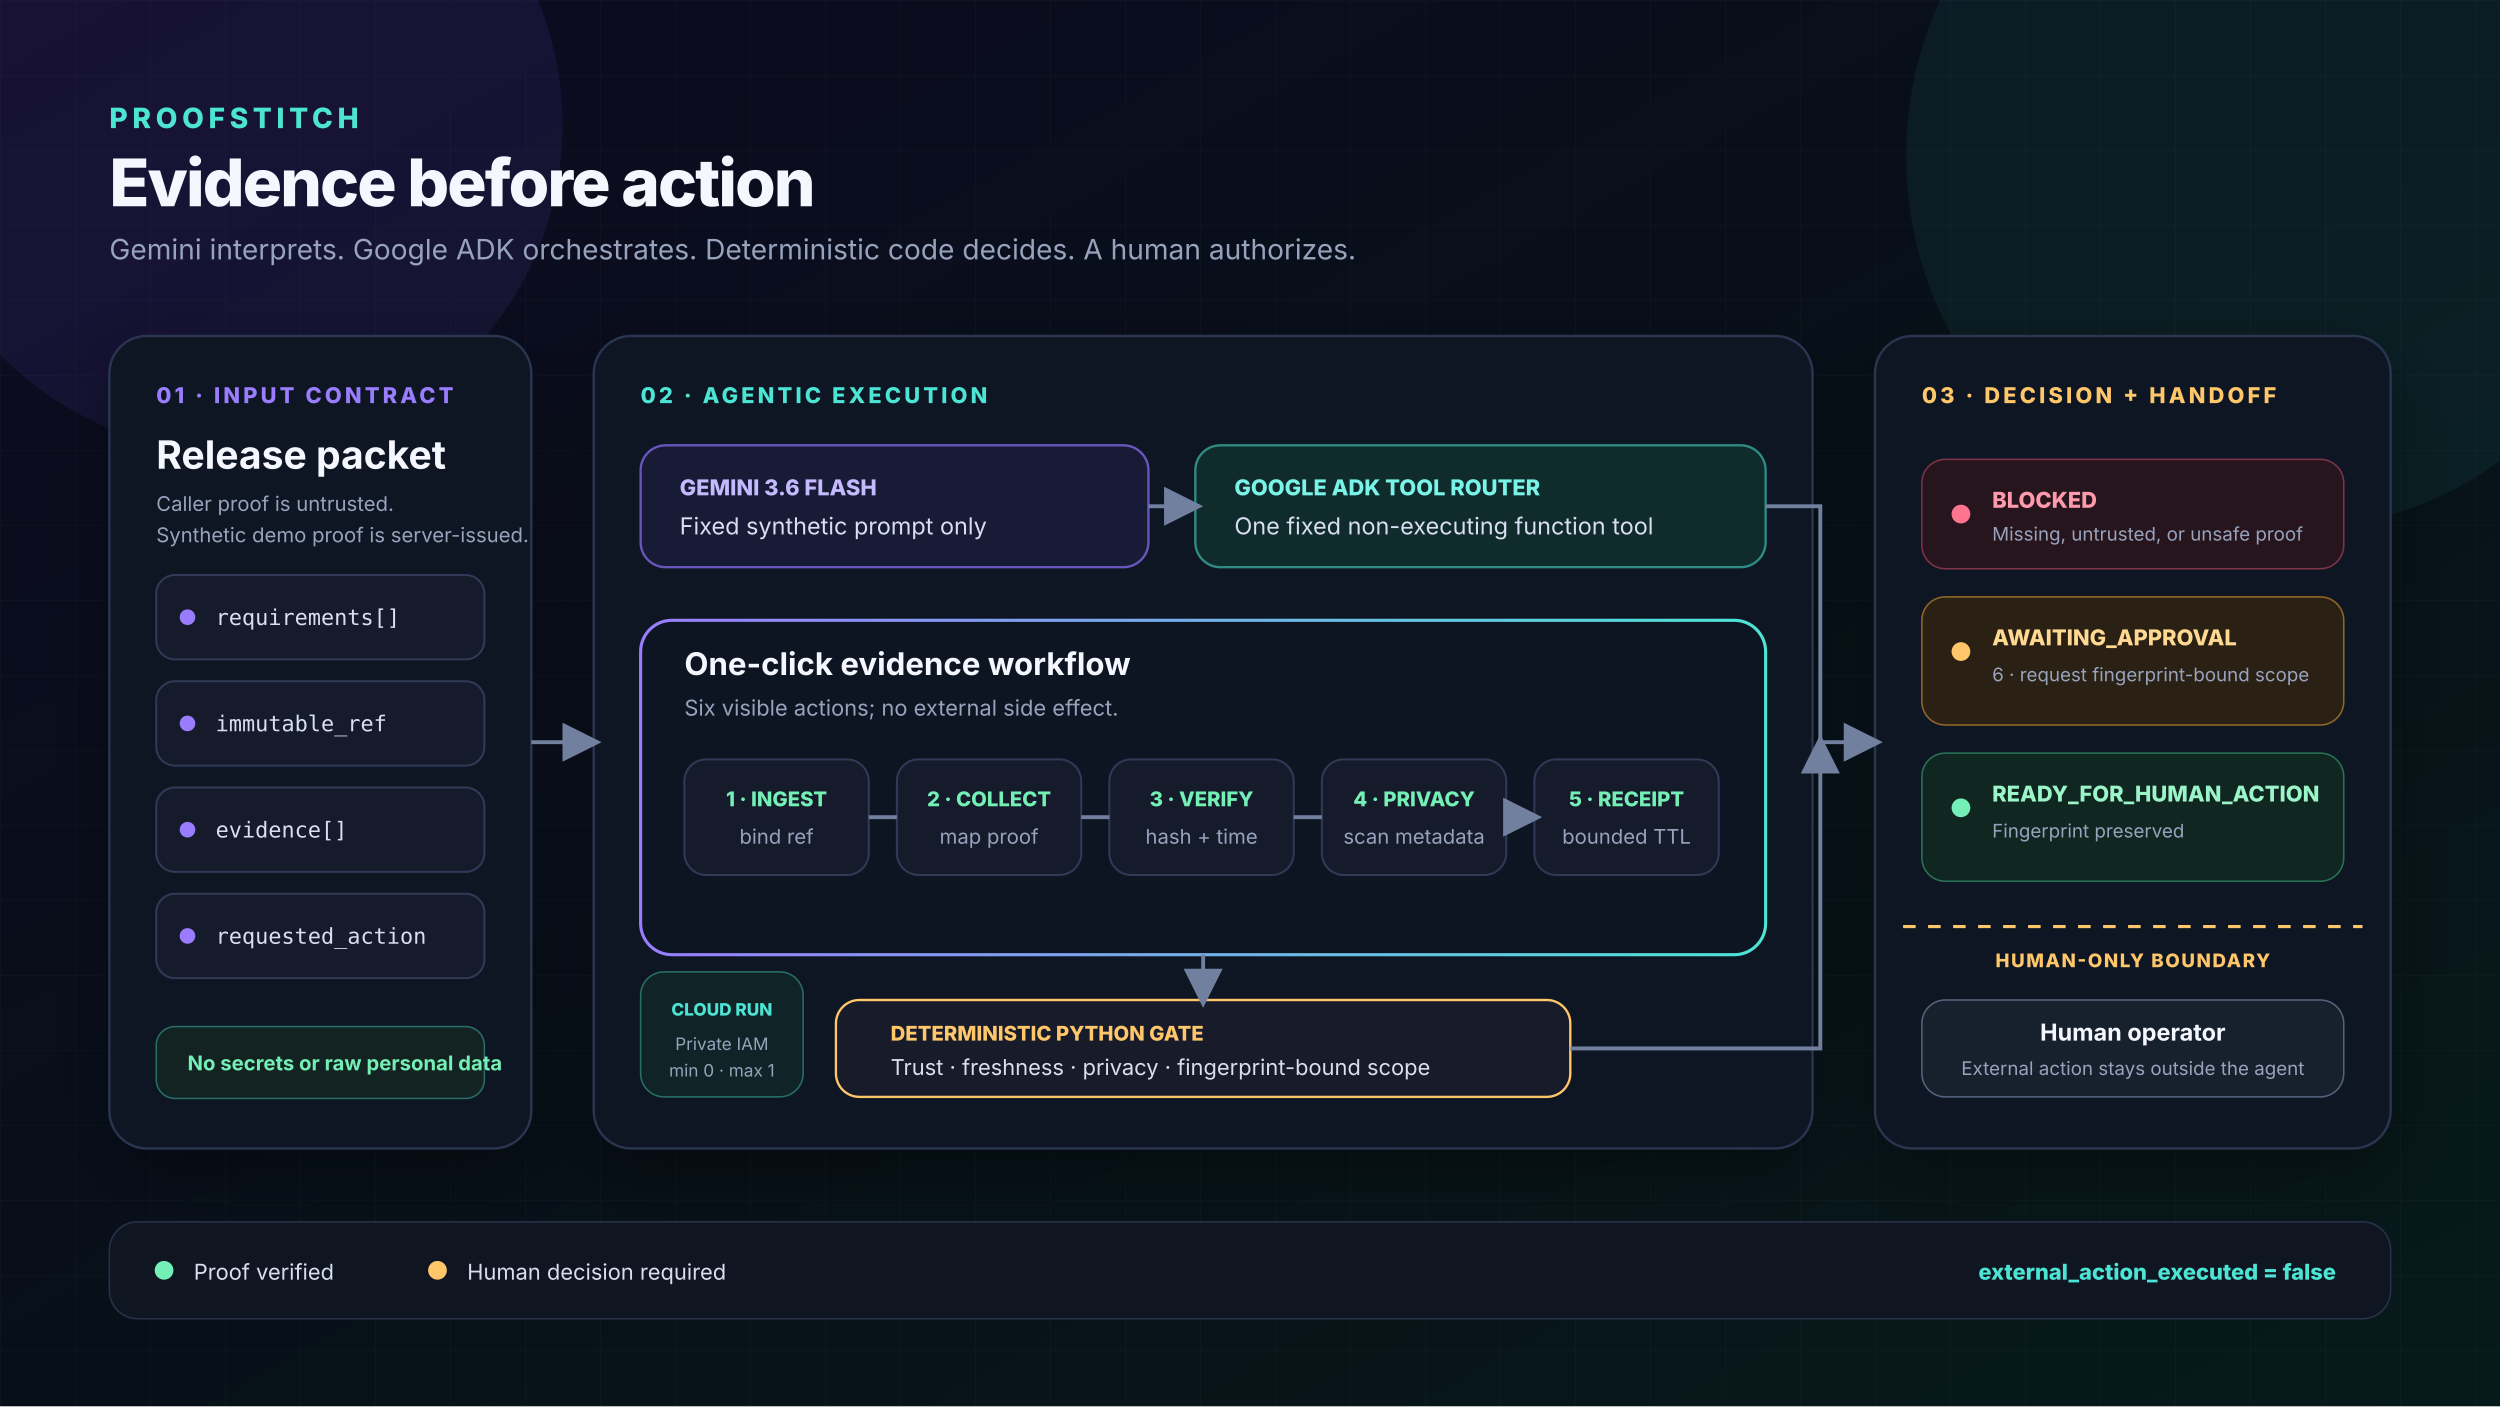
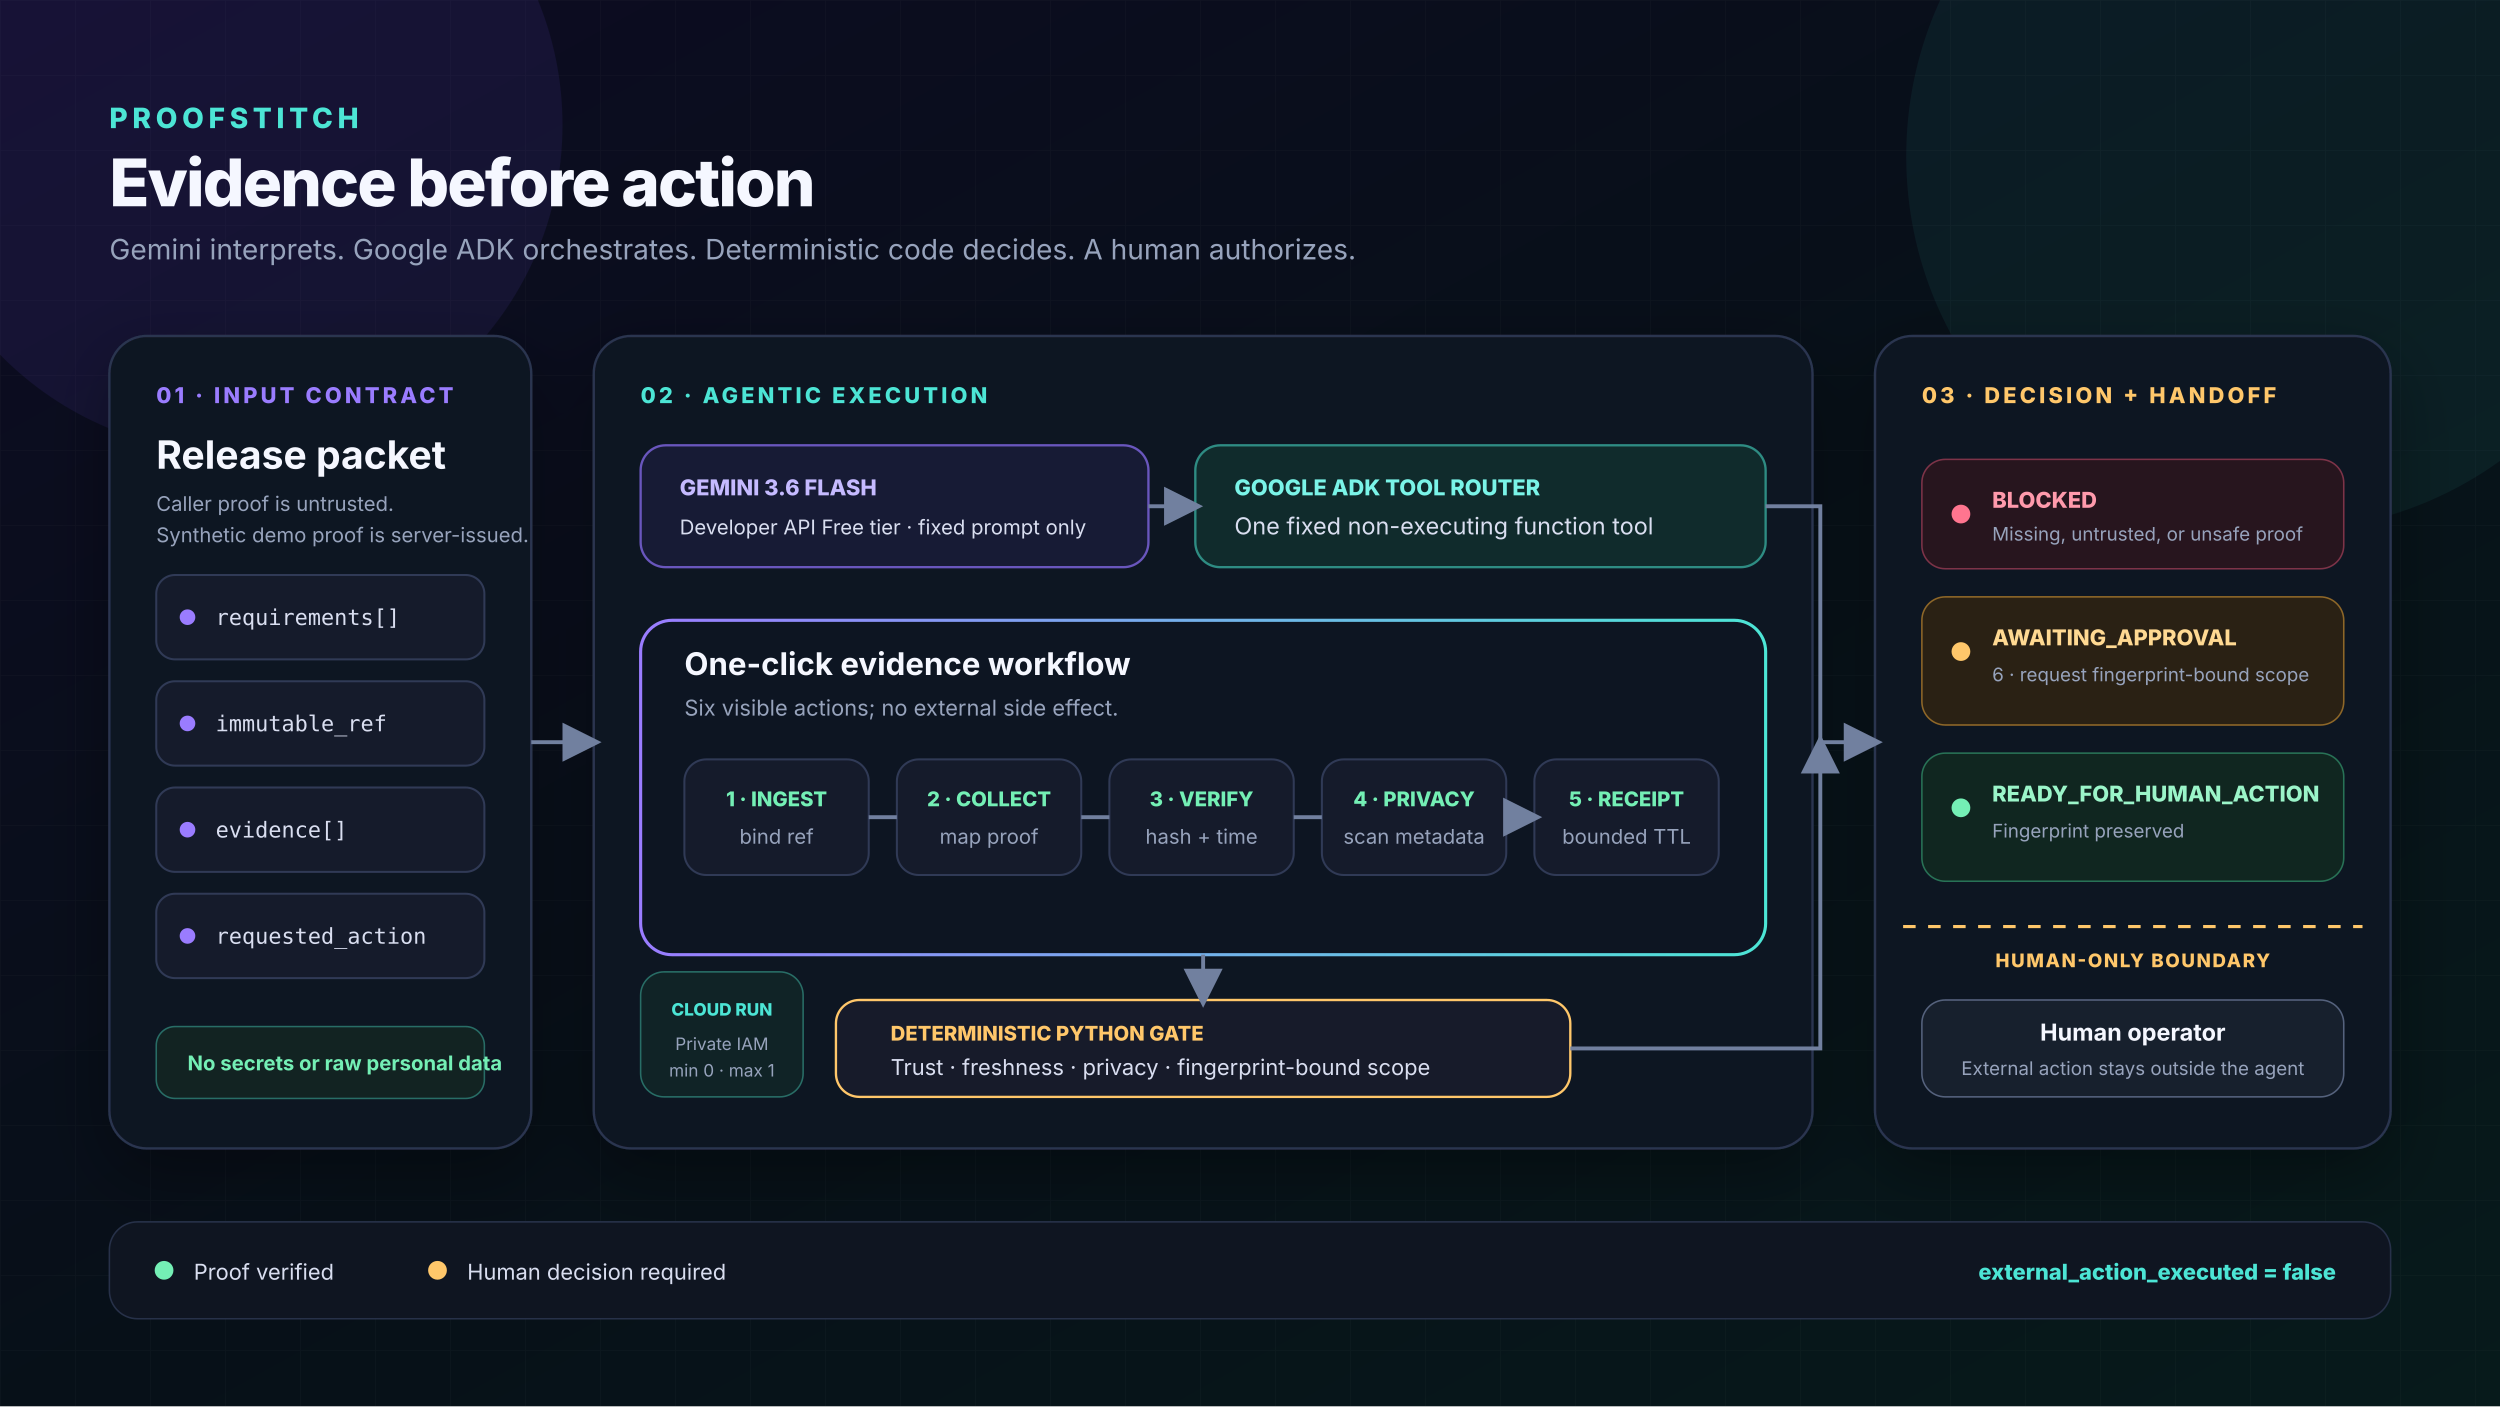
<svg xmlns="http://www.w3.org/2000/svg" width="1600" height="900" viewBox="0 0 1600 900" role="img" aria-labelledby="title description">
  <defs>
    <linearGradient id="background" x1="0" y1="0" x2="1" y2="1">
      <stop offset="0" stop-color="#0d0b22" />
      <stop offset="0.52" stop-color="#071018" />
      <stop offset="1" stop-color="#071a1b" />
    </linearGradient>
    <linearGradient id="accent" x1="0" y1="0" x2="1" y2="0">
      <stop offset="0" stop-color="#9a7cff" />
      <stop offset="1" stop-color="#4ce5d5" />
    </linearGradient>
    <pattern id="grid" width="48" height="48" patternUnits="userSpaceOnUse">
      <path d="M48 0H0V48" fill="none" stroke="#ffffff" stroke-opacity="0.025" />
    </pattern>
    <filter id="shadow" x="-20%" y="-20%" width="140%" height="140%">
      <feDropShadow dx="0" dy="16" stdDeviation="22" flood-color="#000000" flood-opacity="0.35" />
    </filter>
    <marker id="arrow" markerWidth="10" markerHeight="10" refX="8" refY="5" orient="auto" markerUnits="strokeWidth">
      <path d="M0 0L10 5L0 10Z" fill="#71809f" />
    </marker>
    <style>
      .sans { font-family: Inter, ui-sans-serif, system-ui, -apple-system, BlinkMacSystemFont, "Segoe UI", sans-serif; }
      .mono { font-family: ui-monospace, SFMono-Regular, Menlo, Monaco, Consolas, monospace; }
      .muted { fill: #97a3bc; }
      .body { fill: #d9def0; }
      .line { stroke: #71809f; stroke-width: 2.5; fill: none; marker-end: url(#arrow); }
      .card { fill: #101624; stroke: #2b3550; stroke-width: 1.5; }
      .small-card { fill: #151b2b; stroke: #303a56; stroke-width: 1.3; }
    </style>
  </defs>
  <rect width="1600" height="900" fill="url(#background)" />
  <rect width="1600" height="900" fill="url(#grid)" />
  <circle cx="150" cy="80" r="210" fill="#7655ff" opacity="0.09" />
  <circle cx="1460" cy="100" r="240" fill="#36d7ca" opacity="0.07" />
  <g class="sans">
    <text x="70" y="82" fill="#4ce5d5" font-size="18" font-weight="800" letter-spacing="3">PROOFSTITCH</text>
    <text x="70" y="132" fill="#f5f7ff" font-size="42" font-weight="760" letter-spacing="-1.2">Evidence before action</text>
    <text x="70" y="166" class="muted" font-size="18">Gemini interprets. Google ADK orchestrates. Deterministic code decides. A human authorizes.</text>
    <g filter="url(#shadow)">
      <rect x="70" y="215" width="270" height="520" rx="24" class="card" />
      <rect x="380" y="215" width="780" height="520" rx="24" class="card" />
      <rect x="1200" y="215" width="330" height="520" rx="24" class="card" />
    </g>
    <text x="100" y="258" fill="#9a7cff" font-size="14" font-weight="800" letter-spacing="2">01 · INPUT CONTRACT</text>
    <text x="100" y="300" fill="#f5f7ff" font-size="25" font-weight="720">Release packet</text>
    <text x="100" y="327" class="muted" font-size="13">Caller proof is untrusted.</text>
    <text x="100" y="347" class="muted" font-size="13">Synthetic demo proof is server-issued.</text>
    <g class="mono" font-size="14">
      <rect x="100" y="368" width="210" height="54" rx="12" class="small-card" />
      <circle cx="120" cy="395" r="5" fill="#9a7cff" />
      <text x="138" y="400" class="body">requirements[]</text>
      <rect x="100" y="436" width="210" height="54" rx="12" class="small-card" />
      <circle cx="120" cy="463" r="5" fill="#9a7cff" />
      <text x="138" y="468" class="body">immutable_ref</text>
      <rect x="100" y="504" width="210" height="54" rx="12" class="small-card" />
      <circle cx="120" cy="531" r="5" fill="#9a7cff" />
      <text x="138" y="536" class="body">evidence[]</text>
      <rect x="100" y="572" width="210" height="54" rx="12" class="small-card" />
      <circle cx="120" cy="599" r="5" fill="#9a7cff" />
      <text x="138" y="604" class="body">requested_action</text>
    </g>
    <rect x="100" y="657" width="210" height="46" rx="12" fill="#122322" stroke="#286d66" />
    <text x="120" y="685" fill="#74efb5" font-size="13" font-weight="680">No secrets or raw personal data</text>
    <text x="410" y="258" fill="#4ce5d5" font-size="14" font-weight="800" letter-spacing="2">02 · AGENTIC EXECUTION</text>
    <rect x="410" y="285" width="325" height="78" rx="16" fill="#171b35" stroke="#6956bd" stroke-width="1.5" />
    <text x="435" y="317" fill="#c5baff" font-size="14" font-weight="800">GEMINI 3.6 FLASH</text>
-     <text x="435" y="342" class="body" font-size="15">Fixed synthetic prompt only</text>
+     <text x="435" y="342" class="body" font-size="13">Developer API Free tier · fixed prompt only</text>
    <rect x="765" y="285" width="365" height="78" rx="16" fill="#102b2c" stroke="#2e8c83" stroke-width="1.5" />
    <text x="790" y="317" fill="#7af4e8" font-size="14" font-weight="800">GOOGLE ADK TOOL ROUTER</text>
    <text x="790" y="342" class="body" font-size="15">One fixed non-executing function tool</text>
    <path d="M735 324H765" class="line" />
    <rect x="410" y="397" width="720" height="214" rx="20" fill="#0d1522" stroke="url(#accent)" stroke-width="2" />
    <text x="438" y="432" fill="#f5f7ff" font-size="20" font-weight="740">One-click evidence workflow</text>
    <text x="438" y="458" class="muted" font-size="14">Six visible actions; no external side effect.</text>
    <g font-size="13" text-anchor="middle">
      <rect x="438" y="486" width="118" height="74" rx="14" class="small-card" />
      <text x="497" y="516" fill="#74efb5" font-weight="800">1 · INGEST</text>
      <text x="497" y="540" class="muted">bind ref</text>
      <rect x="574" y="486" width="118" height="74" rx="14" class="small-card" />
      <text x="633" y="516" fill="#74efb5" font-weight="800">2 · COLLECT</text>
      <text x="633" y="540" class="muted">map proof</text>
      <rect x="710" y="486" width="118" height="74" rx="14" class="small-card" />
      <text x="769" y="516" fill="#74efb5" font-weight="800">3 · VERIFY</text>
      <text x="769" y="540" class="muted">hash + time</text>
      <rect x="846" y="486" width="118" height="74" rx="14" class="small-card" />
      <text x="905" y="516" fill="#74efb5" font-weight="800">4 · PRIVACY</text>
      <text x="905" y="540" class="muted">scan metadata</text>
      <rect x="982" y="486" width="118" height="74" rx="14" class="small-card" />
      <text x="1041" y="516" fill="#74efb5" font-weight="800">5 · RECEIPT</text>
      <text x="1041" y="540" class="muted">bounded TTL</text>
    </g>
    <path d="M556 523H574M692 523H710M828 523H846M964 523H982" class="line" />
    <rect x="535" y="640" width="470" height="62" rx="15" fill="#171b2a" stroke="#ffc76a" stroke-width="1.5" />
    <text x="570" y="666" fill="#ffc76a" font-size="13" font-weight="800">DETERMINISTIC PYTHON GATE</text>
    <text x="570" y="688" class="body" font-size="14">Trust · freshness · privacy · fingerprint-bound scope</text>
    <path d="M770 611V640" class="line" />
    <rect x="410" y="622" width="104" height="80" rx="15" fill="#102326" stroke="#286d66" />
    <text x="462" y="650" fill="#4ce5d5" font-size="11" font-weight="800" text-anchor="middle">CLOUD RUN</text>
    <text x="462" y="672" class="muted" font-size="11" text-anchor="middle">Private IAM</text>
    <text x="462" y="689" class="muted" font-size="11" text-anchor="middle">min 0 · max 1</text>
    <path d="M340 475H380" class="line" />
    <path d="M1130 324H1165V475H1200" class="line" />
    <path d="M1005 671H1165V475" class="line" />
    <text x="1230" y="258" fill="#ffc76a" font-size="14" font-weight="800" letter-spacing="2">03 · DECISION + HANDOFF</text>
    <rect x="1230" y="294" width="270" height="70" rx="15" fill="#27151e" stroke="#7d3348" />
    <circle cx="1255" cy="329" r="6" fill="#ff758f" />
    <text x="1275" y="325" fill="#ff9aac" font-size="14" font-weight="800">BLOCKED</text>
    <text x="1275" y="346" class="muted" font-size="12">Missing, untrusted, or unsafe proof</text>
    <rect x="1230" y="382" width="270" height="82" rx="15" fill="#2a2114" stroke="#8e6728" />
    <circle cx="1255" cy="417" r="6" fill="#ffc76a" />
    <text x="1275" y="413" fill="#ffd992" font-size="14" font-weight="800">AWAITING_APPROVAL</text>
    <text x="1275" y="436" class="muted" font-size="12">6 · request fingerprint-bound scope</text>
    <rect x="1230" y="482" width="270" height="82" rx="15" fill="#102620" stroke="#287256" />
    <circle cx="1255" cy="517" r="6" fill="#74efb5" />
    <text x="1275" y="513" fill="#9bf5c9" font-size="14" font-weight="800">READY_FOR_HUMAN_ACTION</text>
    <text x="1275" y="536" class="muted" font-size="12">Fingerprint preserved</text>
    <line x1="1218" y1="593" x2="1512" y2="593" stroke="#ffc76a" stroke-width="2" stroke-dasharray="8 8" />
    <text x="1365" y="619" fill="#ffc76a" font-size="12" font-weight="760" text-anchor="middle" letter-spacing="1">HUMAN-ONLY BOUNDARY</text>
    <rect x="1230" y="640" width="270" height="62" rx="15" fill="#17202d" stroke="#55627d" />
    <text x="1365" y="666" fill="#f5f7ff" font-size="15" font-weight="720" text-anchor="middle">Human operator</text>
    <text x="1365" y="688" class="muted" font-size="12" text-anchor="middle">External action stays outside the agent</text>
    <rect x="70" y="782" width="1460" height="62" rx="18" fill="#0f1521" stroke="#273149" />
    <circle cx="105" cy="813" r="6" fill="#74efb5" />
    <text x="124" y="819" class="body" font-size="14">Proof verified</text>
    <circle cx="280" cy="813" r="6" fill="#ffc76a" />
    <text x="299" y="819" class="body" font-size="14">Human decision required</text>
    <text x="1495" y="819" fill="#4ce5d5" font-size="14" font-weight="780" text-anchor="end">external_action_executed = false</text>
  </g>
</svg>
